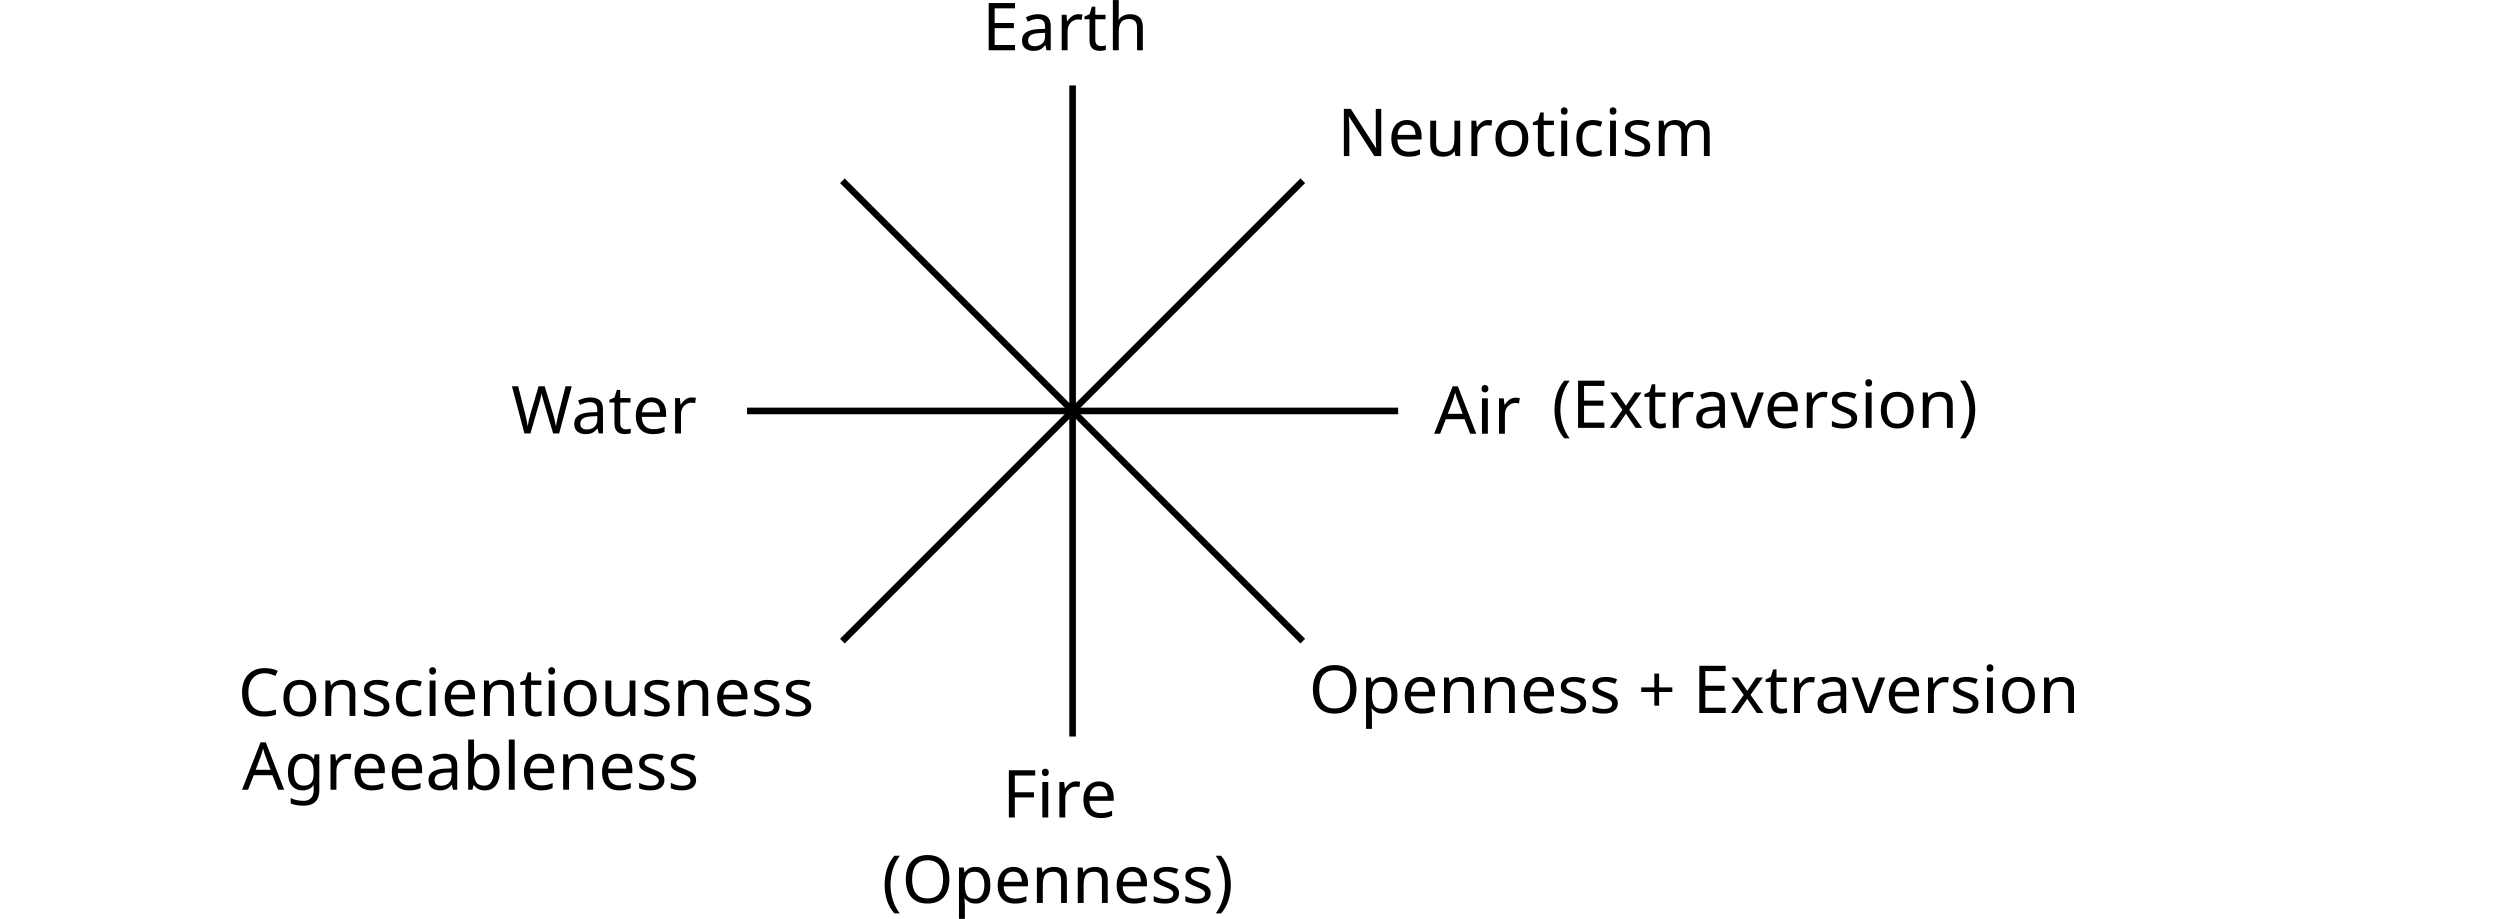
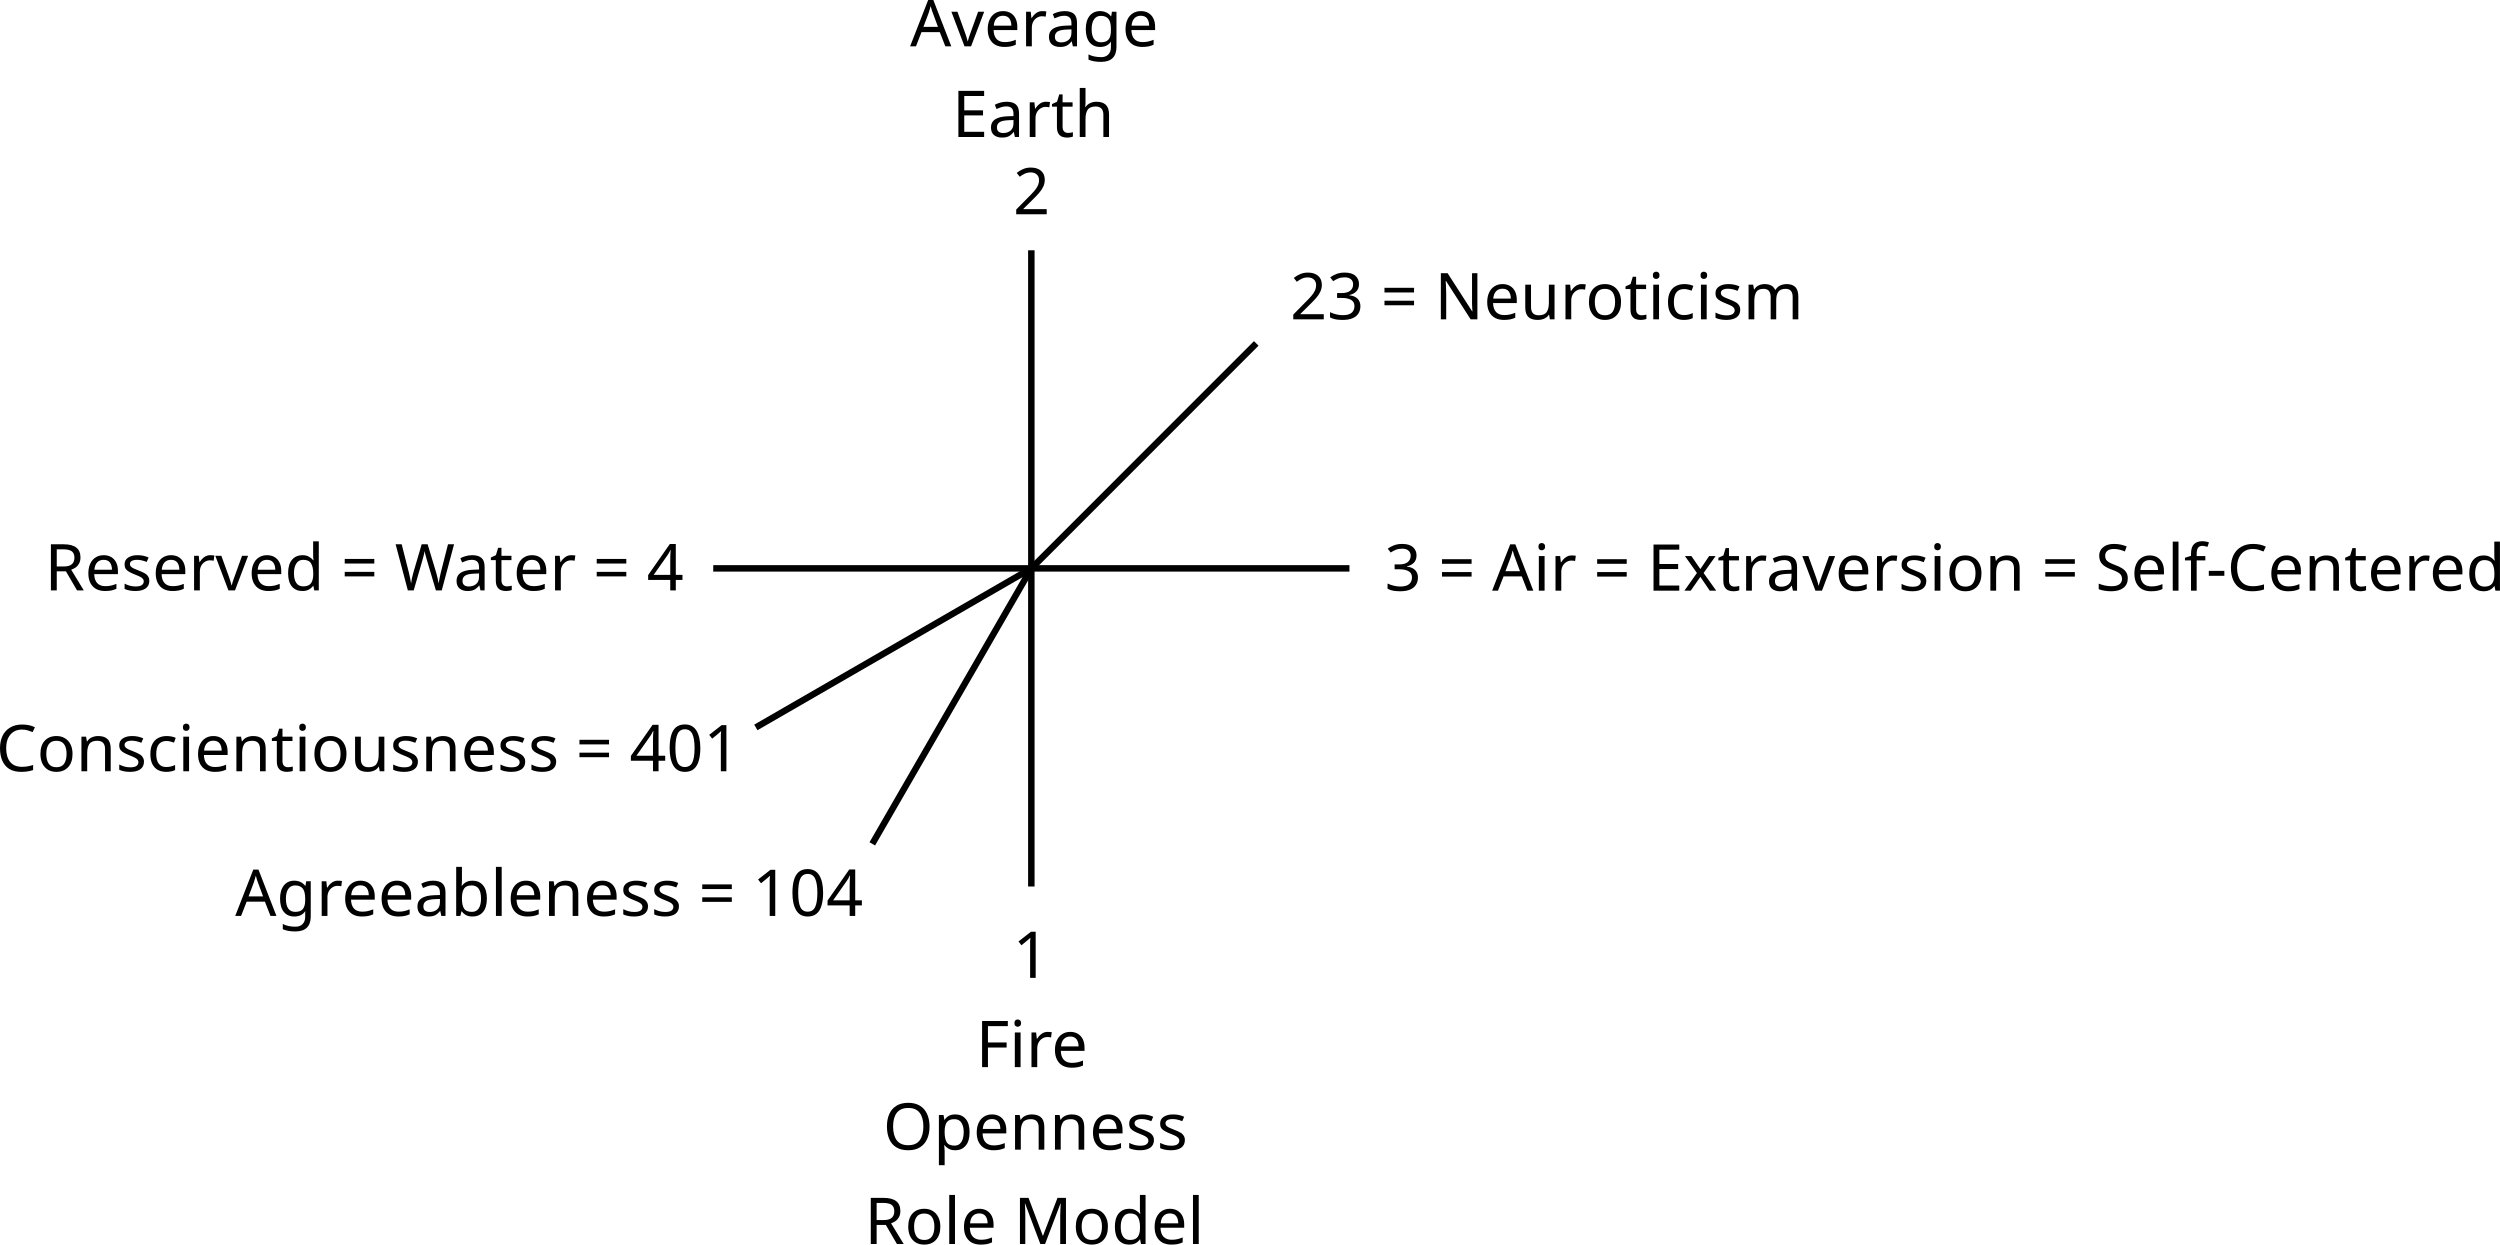
- <svg xmlns="http://www.w3.org/2000/svg" version="1.1" viewBox="0 0 378.16 138.99">
-   <g transform="translate(72.129 -71.248)">
+ <svg xmlns="http://www.w3.org/2000/svg" version="1.1" viewBox="0 0 387 192.67">
+   <g transform="translate(69.536 -45.425)">
    <g fill="none" stroke="#000" stroke-width="1px">
      <path d="m90.115 84.17v98.487" />
      <path d="m139.36 133.41h-98.487" />
-       <path d="m55.294 168.23 69.641-69.641" />
-       <path d="m55.294 98.593 69.641 69.641" />
+       <path d="m90.115 133.41 34.82-34.824" />
+       <path d="m47.469 158.03 42.647-24.623-24.623 42.648" fill="none" stroke="#000" stroke-width="1" />
    </g>
    <g font-family="sans-serif" font-size="10px">
-       <text fill="#000" x="76.454" y="78.848">Earth</text>
-       <text fill="#000" x="79.504" y="194.898">Fire</text>
-       <text fill="#000" x="144.806" y="136.86">Air</text>
-       <text fill="#000" x="5.183" y="136.819">Water</text>
-       <text fill="#000" x="130.179" y="94.853">Neuroticism</text>
-       <text fill="#000" x="-36.124" y="179.542">Conscientiousness</text>
-       <text fill="#000" x="162.606" y="135.969">(Extraversion)</text>
-       <text fill="#000" x="61.277" y="207.833">(Openness)</text>
-       <text fill="#000" x="125.852" y="179.097">Openness + Extraversion</text>
-       <text fill="#000" x="-35.514" y="190.71">Agreeableness</text>
+       <text fill="#000" x="87.239" y="196.801">1</text>
+       <text fill="#000" x="81.523" y="210.614">Fire</text>
+       <text fill="#000" x="67.151" y="223.391">Openness</text>
+       <text fill="#000" x="64.293" y="237.997">Role Model</text>
+       <text fill="#000" x="87.288" y="78.596">2</text>
+       <text fill="#000" x="77.857" y="66.628">Earth</text>
+       <text fill="#000" x="71.346" y="52.595">Average</text>
+       <text fill="#000" x="144.806" y="136.86">3 = Air = Extraversion = Self-Centered</text>
+       <text fill="#000" x="-62.625" y="136.819">Reserved = Water = 4</text>
+       <text fill="#000" x="130.179" y="94.853">23 = Neuroticism</text>
+       <text fill="#000" x="-70.146" y="164.816">Conscientiousness = 401</text>
+       <text fill="#000" x="-33.121" y="187.208">Agreeableness = 104</text>
    </g>
  </g>
</svg>
